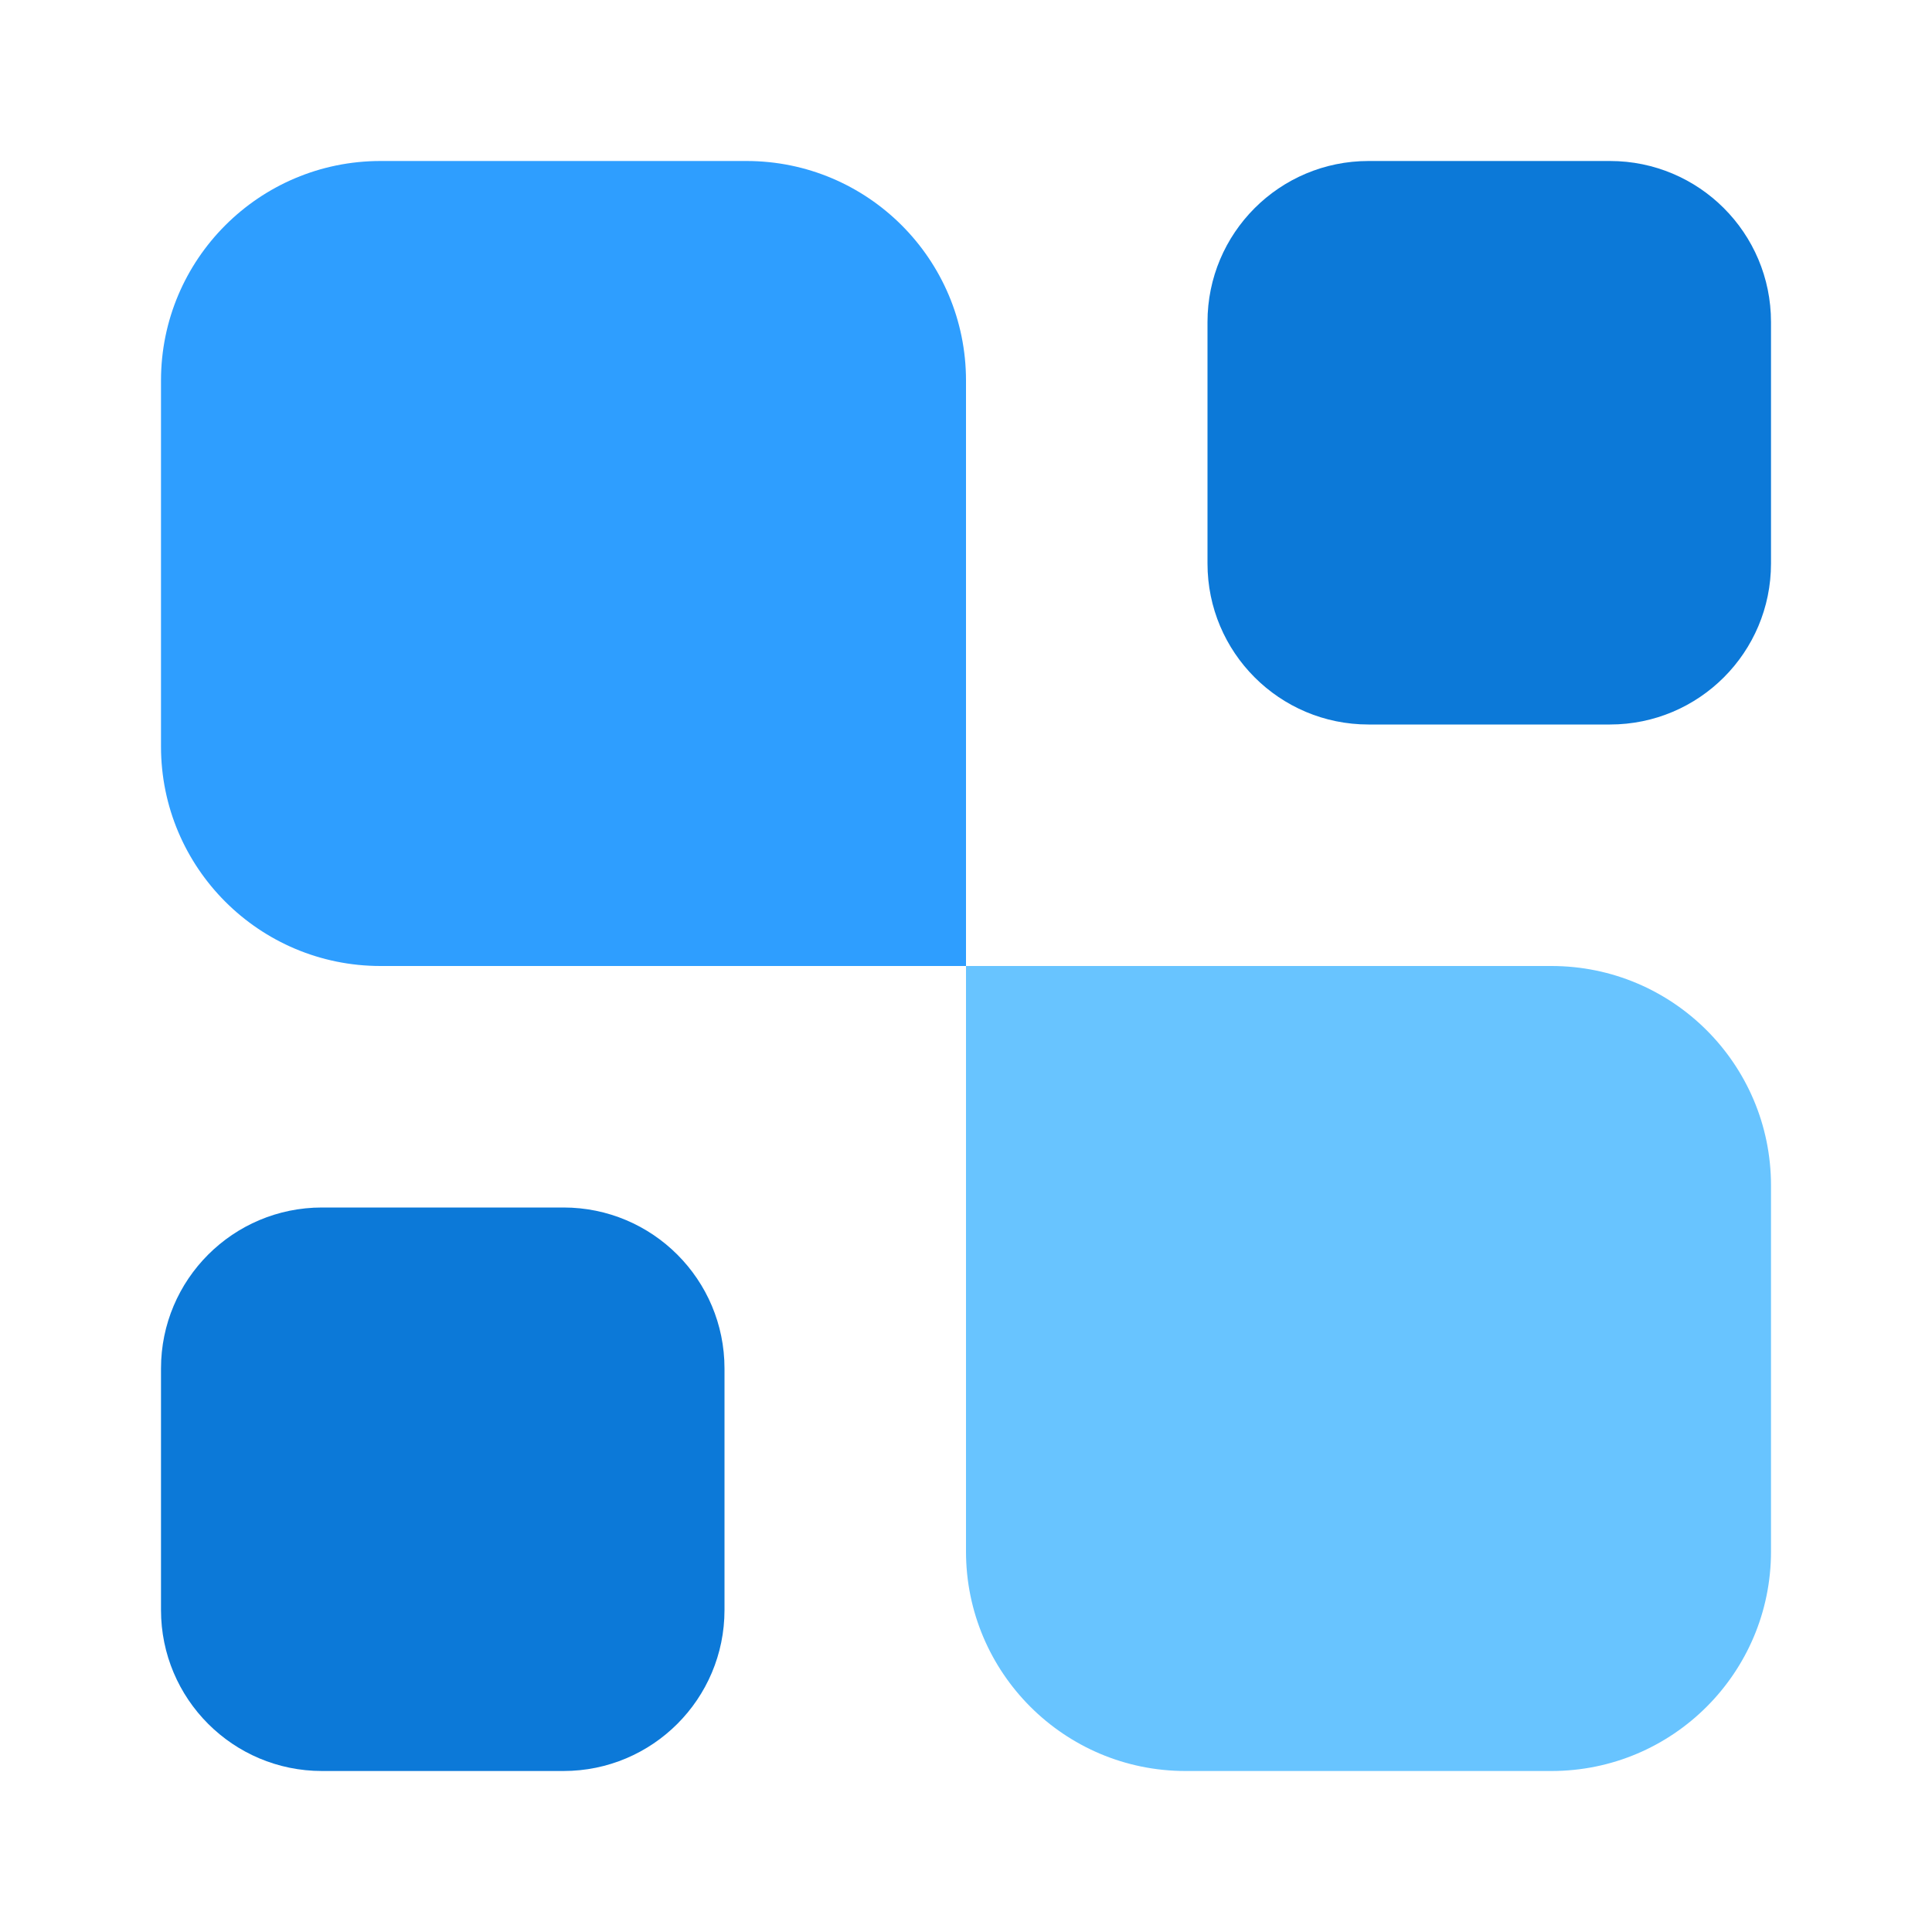
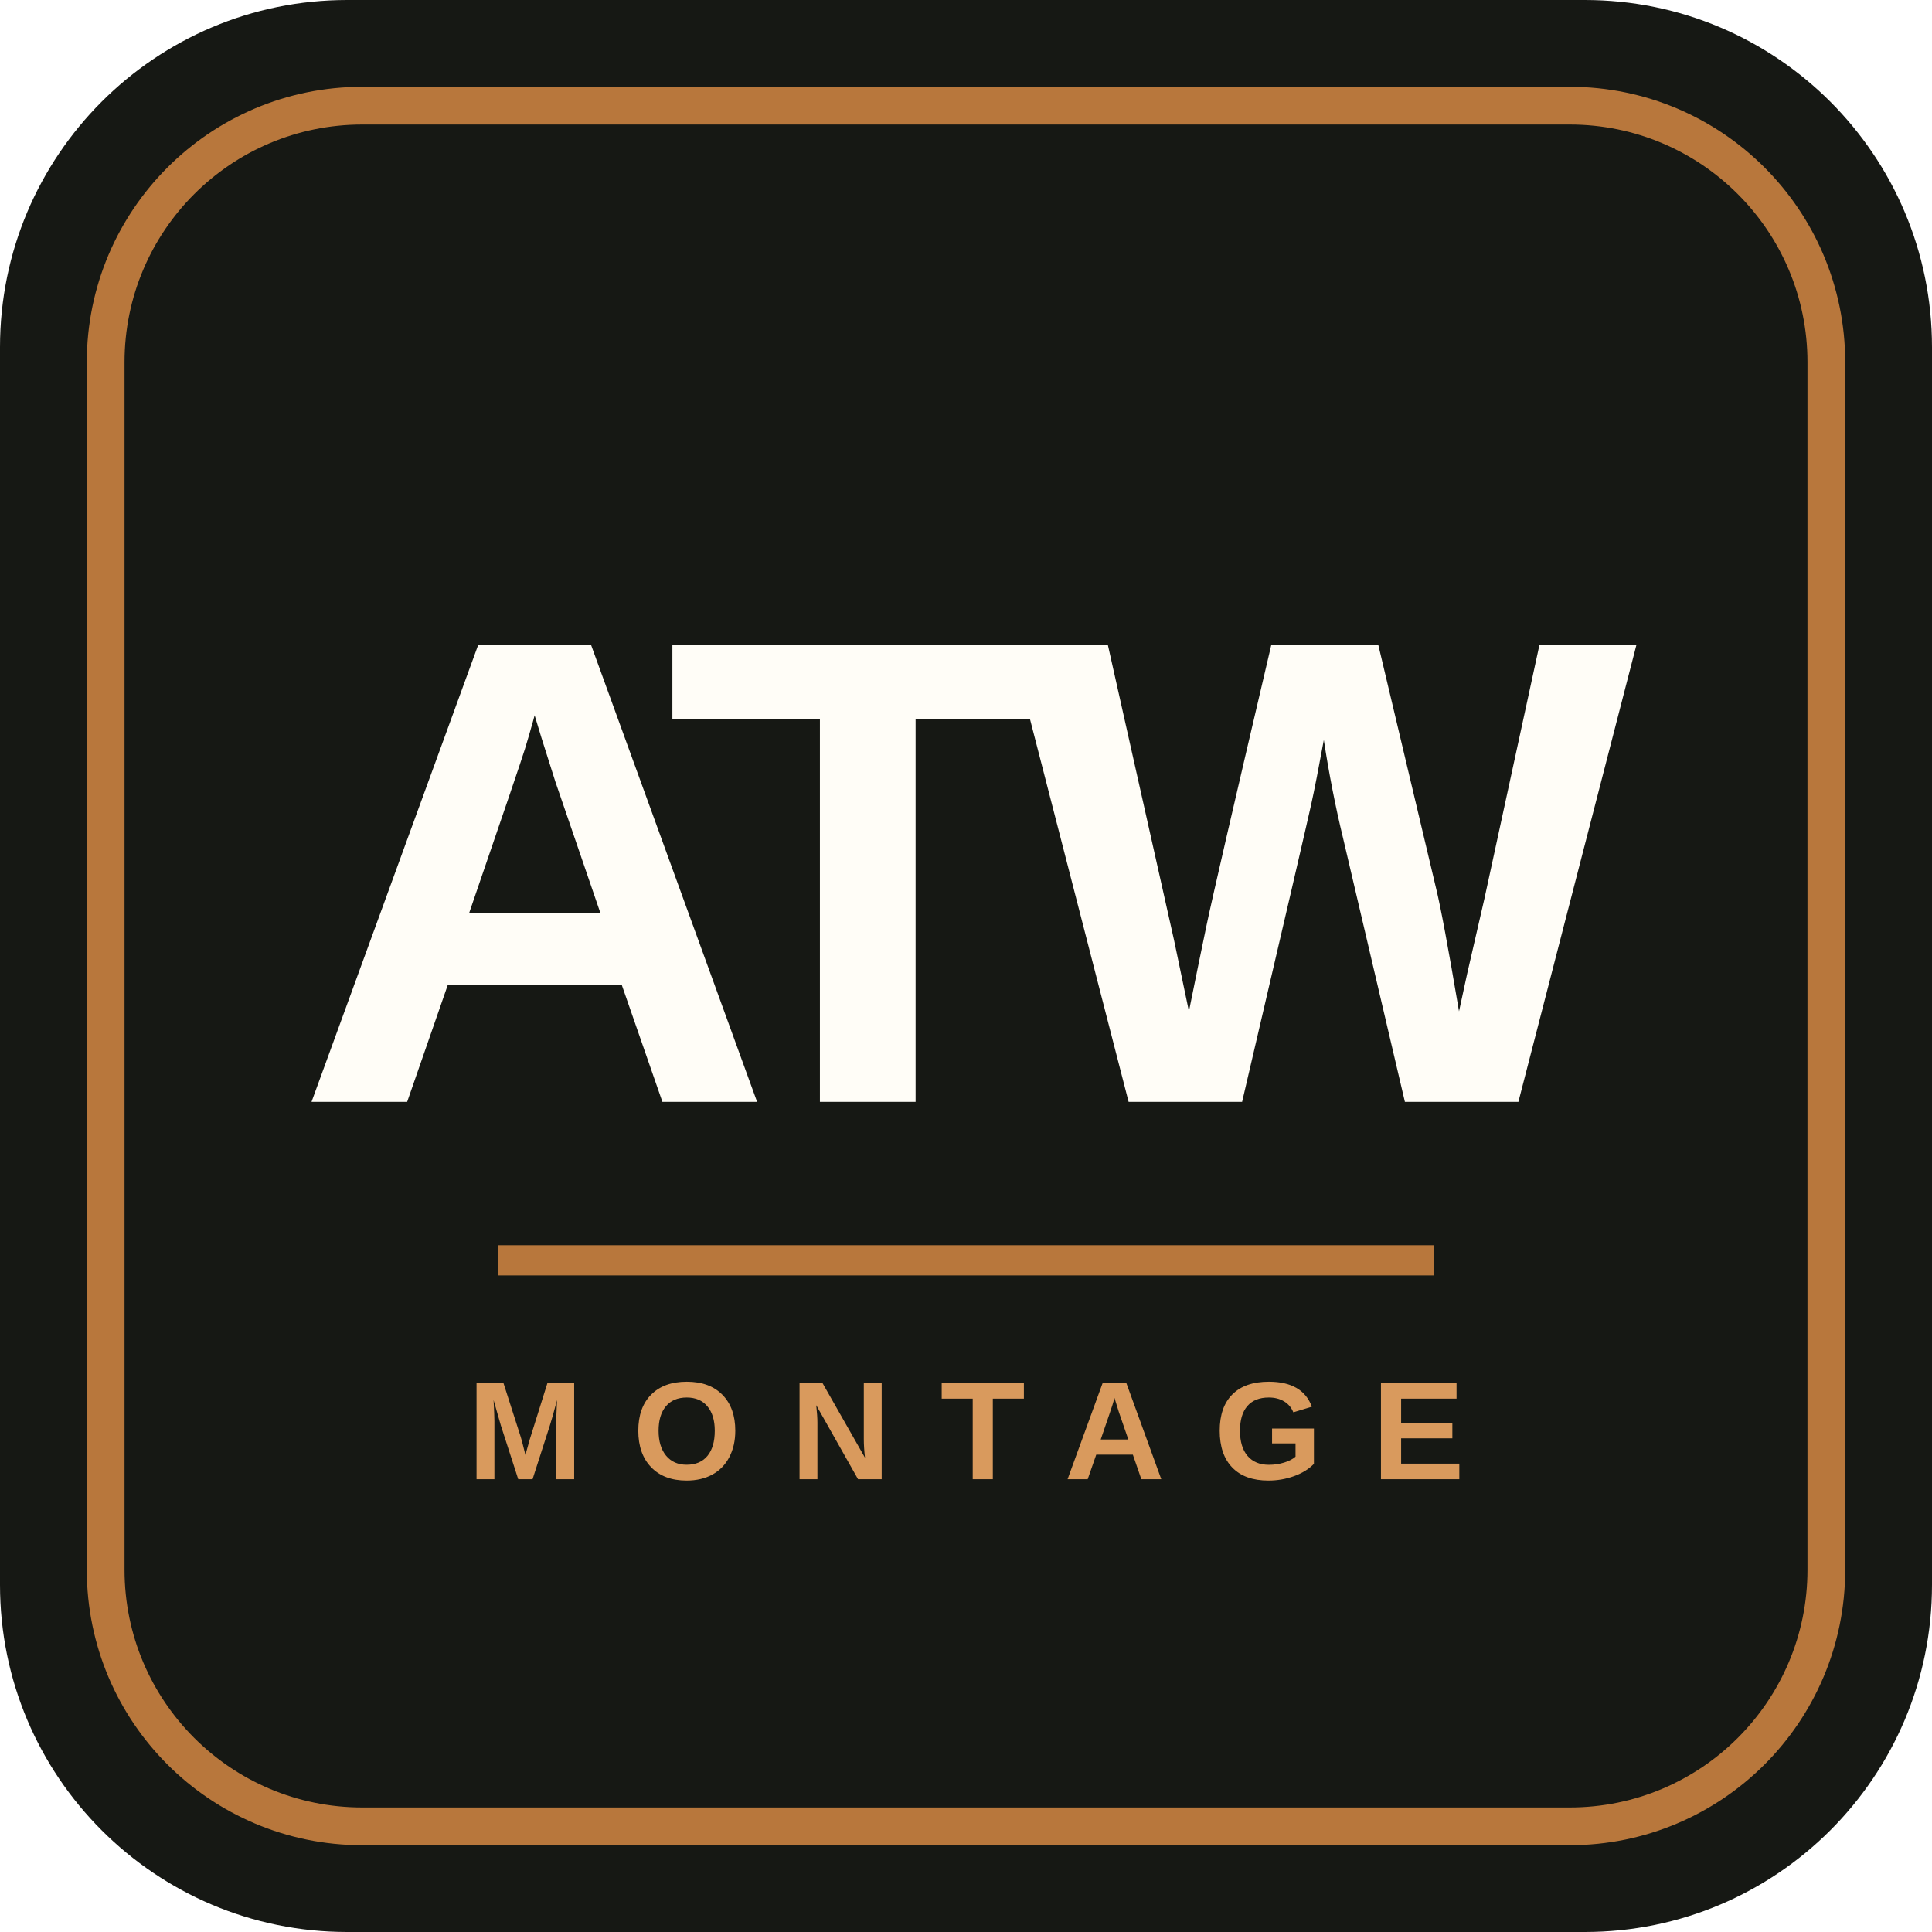
- <svg xmlns="http://www.w3.org/2000/svg" width="24" height="24" viewBox="0 0 24 24" fill="none">
-   <path d="M22 19.273C22 20.779 20.779 22 19.273 22H14.727C13.221 22 12 20.779 12 19.273V12H19.273C20.779 12 22 13.221 22 14.727V19.273Z" fill="#68C4FF" />
-   <path d="M20 2C21.105 2 22 2.895 22 4V7C22 8.105 21.105 9 20 9H17C15.895 9 15 8.105 15 7V4C15 2.895 15.895 2 17 2H20Z" fill="#0C79D8" />
-   <path d="M7 15C8.105 15 9 15.895 9 17V20C9 21.105 8.105 22 7 22H4C2.895 22 2 21.105 2 20V17C2 15.895 2.895 15 4 15H7Z" fill="#0C79D8" />
-   <path d="M12 12H4.727C3.221 12 2 10.779 2 9.273V4.727C2 3.221 3.221 2 4.727 2H9.273C10.779 2 12 3.221 12 4.727V12Z" fill="#2E9EFF" />
+ <svg xmlns="http://www.w3.org/2000/svg" viewBox="0 0 512 512" role="img" aria-labelledby="title">
+   <rect width="512" height="512" rx="92" fill="#161814" />
+   <rect x="28" y="28" width="456" height="456" rx="68" fill="none" stroke="#B8773C" stroke-width="10" />
+   <text x="256" y="292" fill="#FFFDF7" text-anchor="middle" font-family="Arial, Helvetica, sans-serif" font-size="176" font-weight="900" letter-spacing="-16">ATW</text>
+   <path d="M132 334H380" stroke="#B8773C" stroke-width="8" />
+   <text x="256" y="392" fill="#D99A5D" text-anchor="middle" font-family="Arial, Helvetica, sans-serif" font-size="37" font-weight="700" letter-spacing="13">MONTAGE</text>
</svg>
